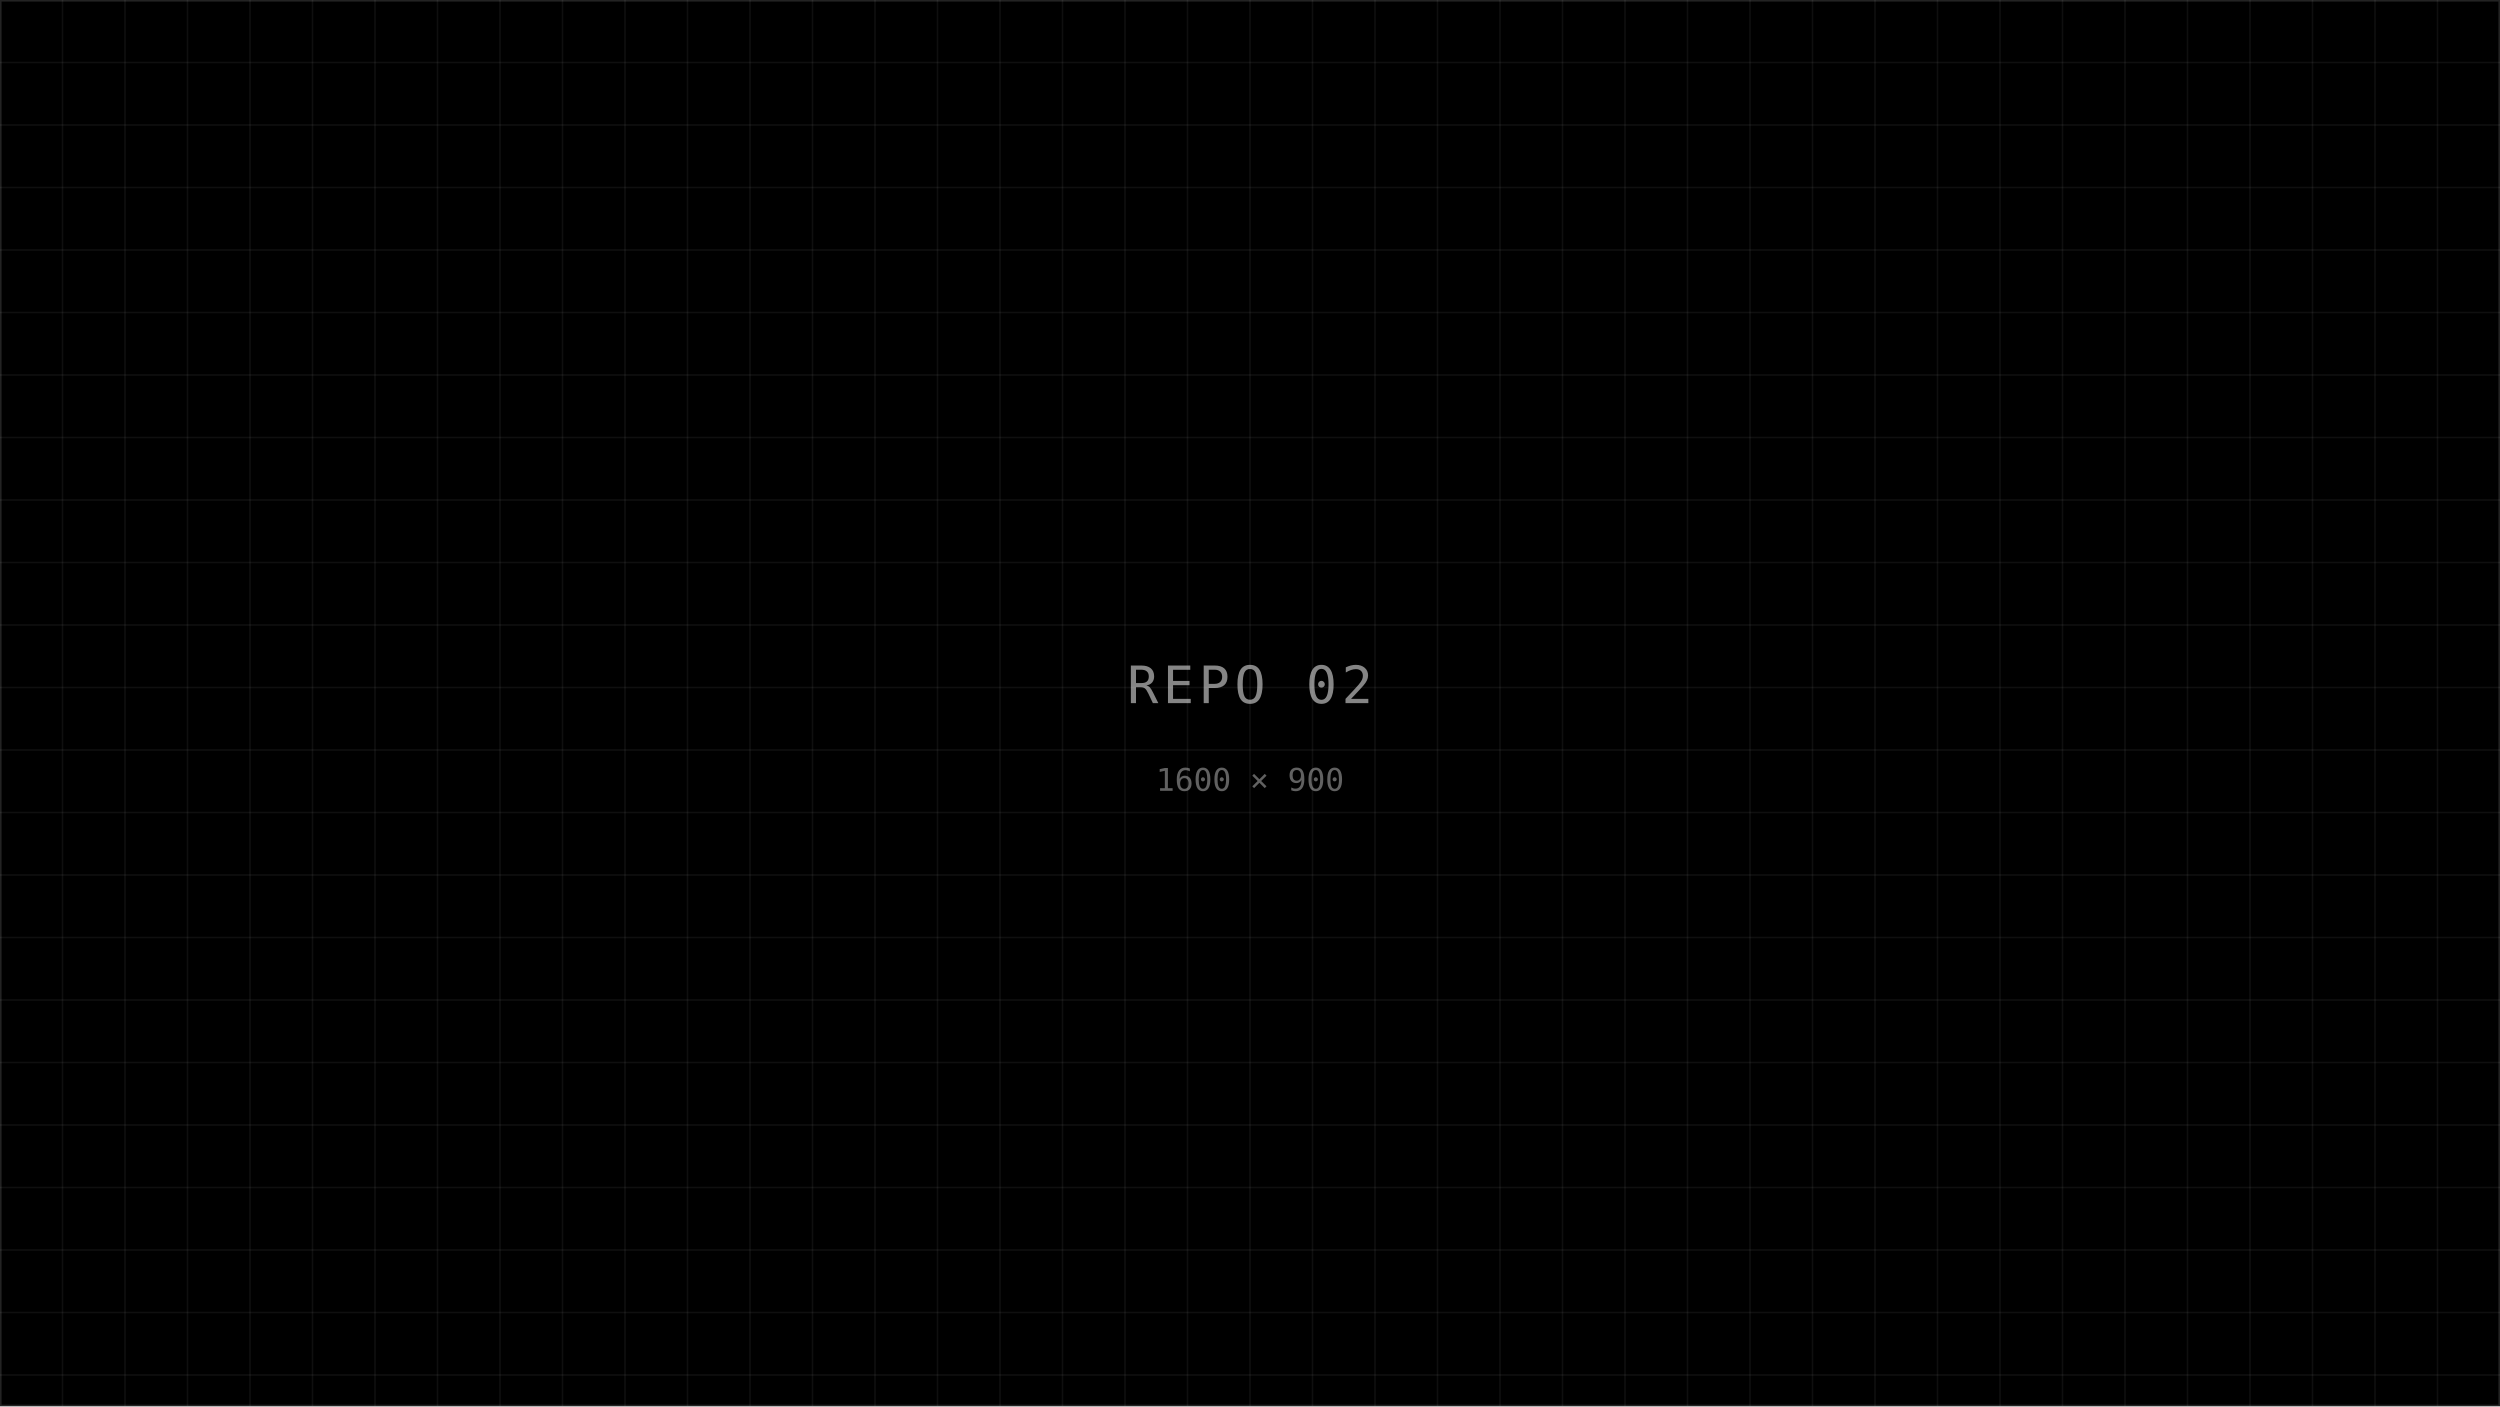
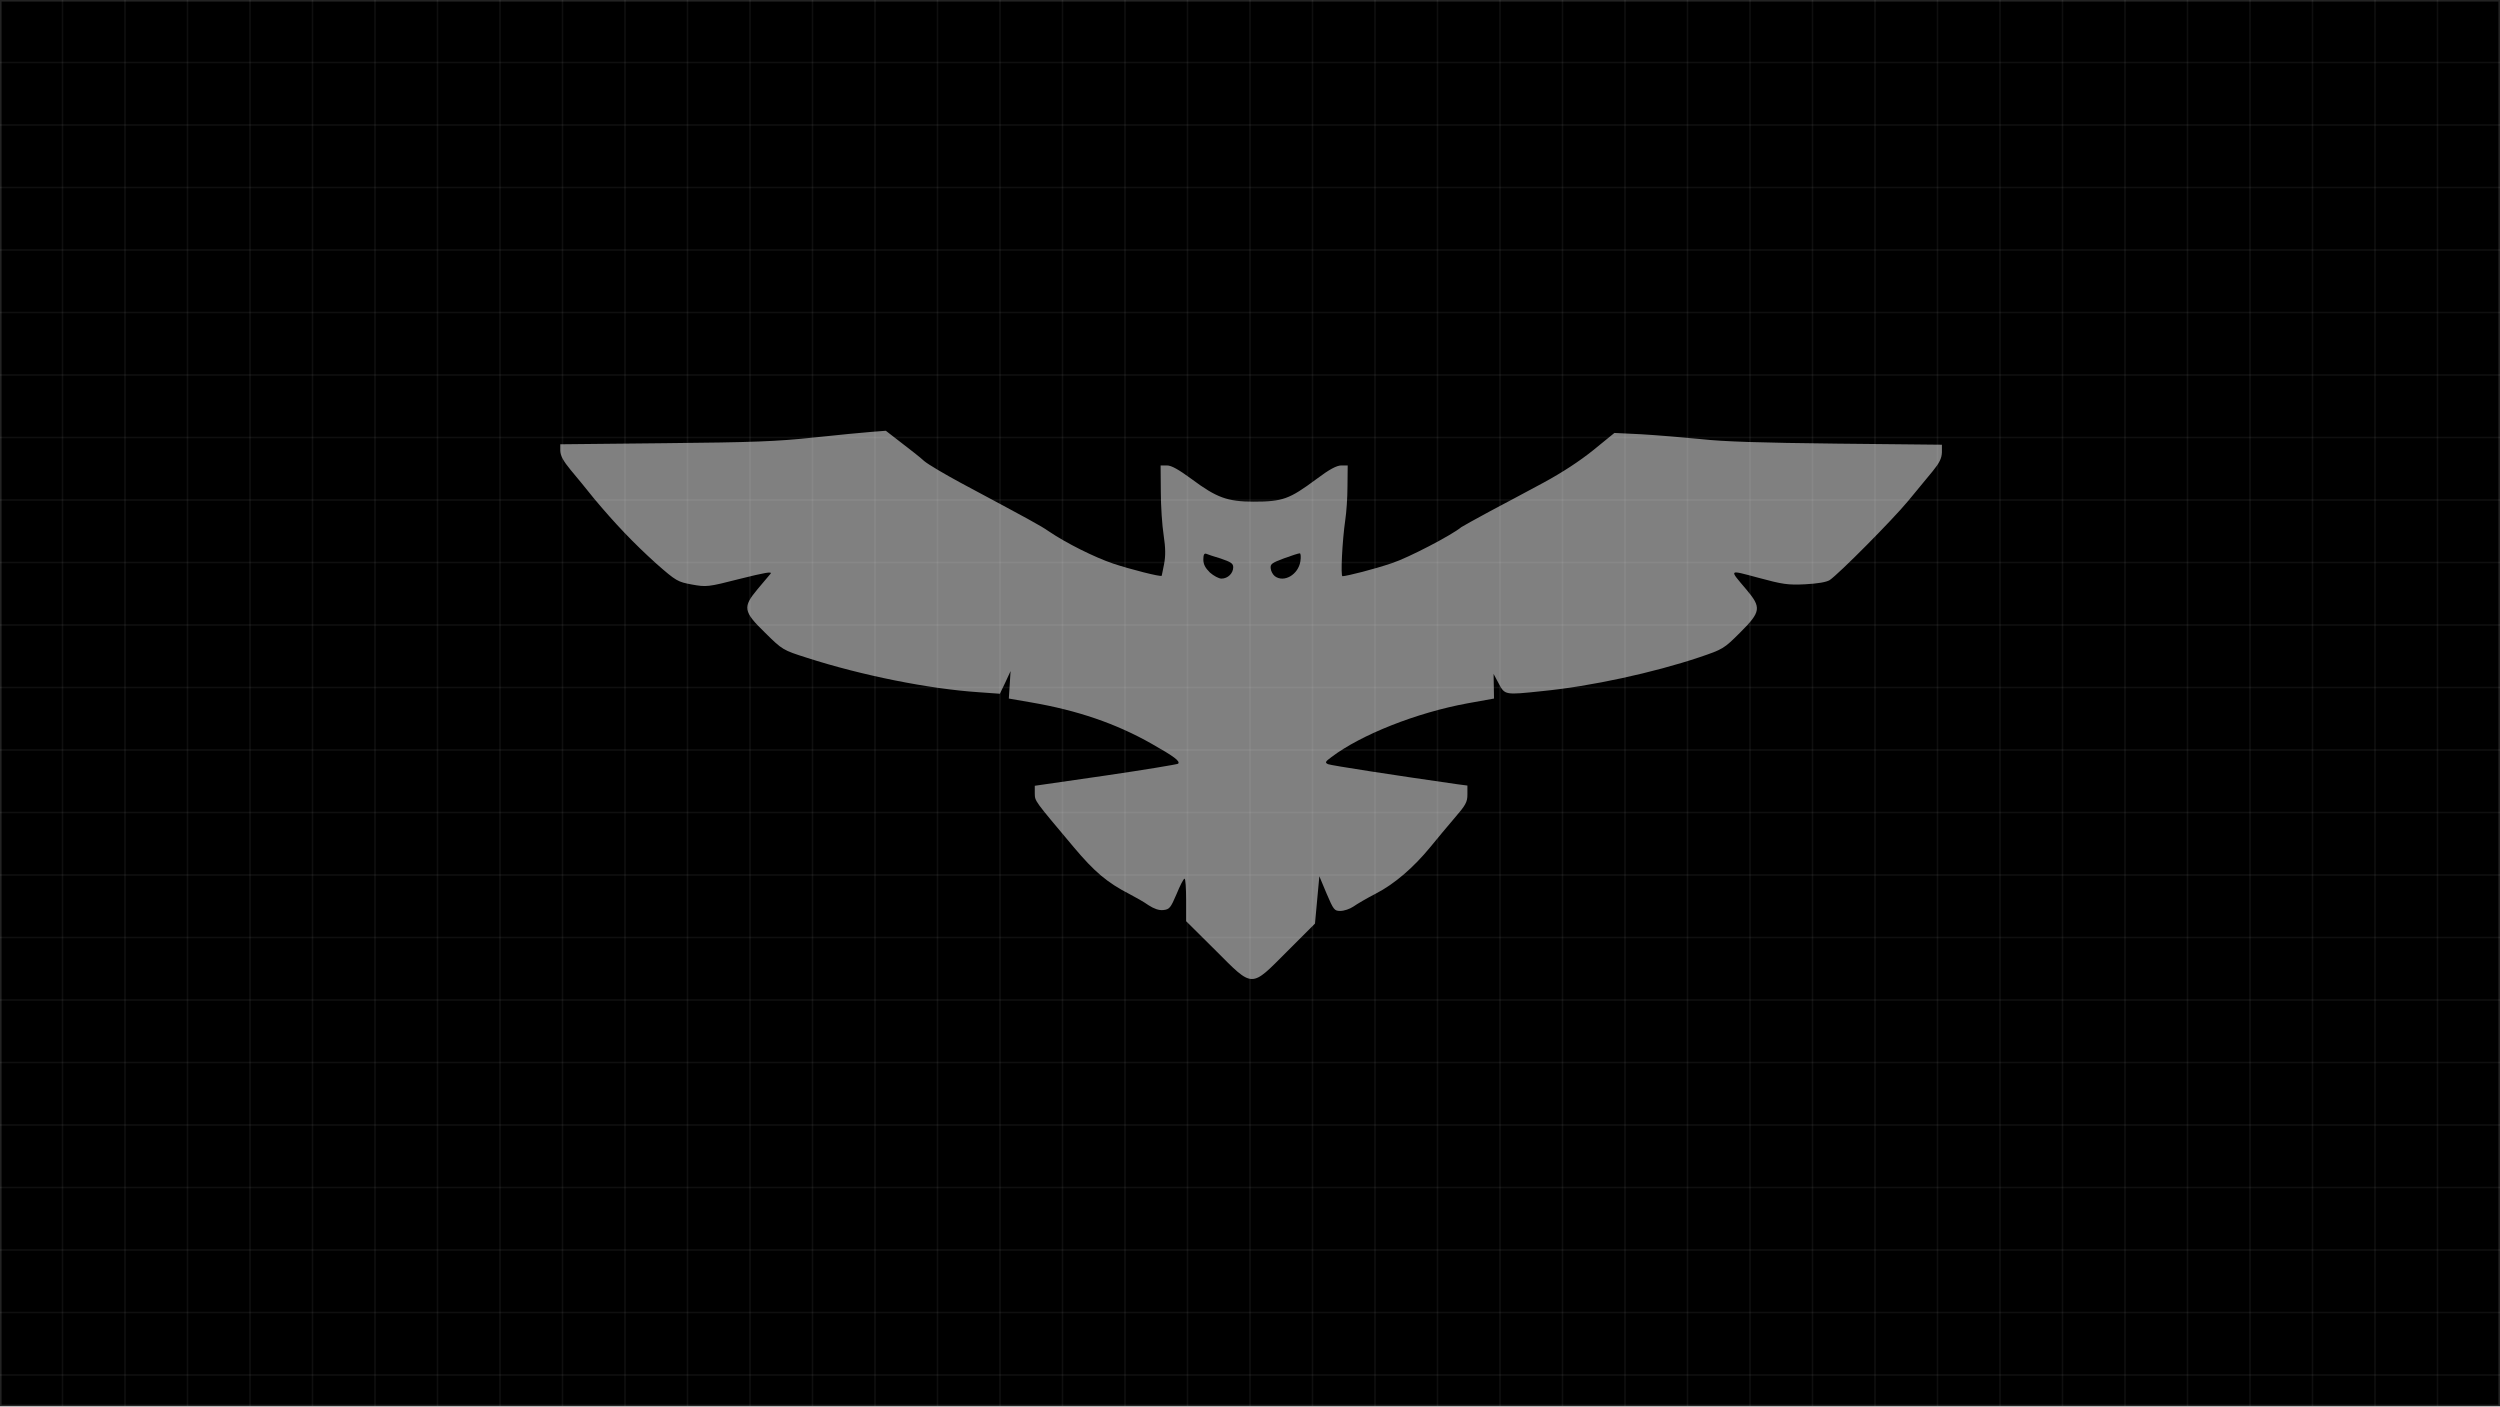
<svg xmlns="http://www.w3.org/2000/svg" width="1600" height="900" viewBox="0 0 1600 900">
  <rect width="1600" height="900" fill="#000" />
  <g stroke="rgba(255,255,255,0.06)" stroke-width="1">
    <line x1="40" y1="0" x2="40" y2="900" />
    <line x1="80" y1="0" x2="80" y2="900" />
    <line x1="120" y1="0" x2="120" y2="900" />
    <line x1="160" y1="0" x2="160" y2="900" />
    <line x1="200" y1="0" x2="200" y2="900" />
    <line x1="240" y1="0" x2="240" y2="900" />
    <line x1="280" y1="0" x2="280" y2="900" />
    <line x1="320" y1="0" x2="320" y2="900" />
    <line x1="360" y1="0" x2="360" y2="900" />
    <line x1="400" y1="0" x2="400" y2="900" />
    <line x1="440" y1="0" x2="440" y2="900" />
    <line x1="480" y1="0" x2="480" y2="900" />
    <line x1="520" y1="0" x2="520" y2="900" />
    <line x1="560" y1="0" x2="560" y2="900" />
    <line x1="600" y1="0" x2="600" y2="900" />
    <line x1="640" y1="0" x2="640" y2="900" />
    <line x1="680" y1="0" x2="680" y2="900" />
    <line x1="720" y1="0" x2="720" y2="900" />
    <line x1="760" y1="0" x2="760" y2="900" />
    <line x1="800" y1="0" x2="800" y2="900" />
    <line x1="840" y1="0" x2="840" y2="900" />
    <line x1="880" y1="0" x2="880" y2="900" />
    <line x1="920" y1="0" x2="920" y2="900" />
    <line x1="960" y1="0" x2="960" y2="900" />
    <line x1="1000" y1="0" x2="1000" y2="900" />
    <line x1="1040" y1="0" x2="1040" y2="900" />
    <line x1="1080" y1="0" x2="1080" y2="900" />
    <line x1="1120" y1="0" x2="1120" y2="900" />
    <line x1="1160" y1="0" x2="1160" y2="900" />
    <line x1="1200" y1="0" x2="1200" y2="900" />
    <line x1="1240" y1="0" x2="1240" y2="900" />
    <line x1="1280" y1="0" x2="1280" y2="900" />
    <line x1="1320" y1="0" x2="1320" y2="900" />
    <line x1="1360" y1="0" x2="1360" y2="900" />
    <line x1="1400" y1="0" x2="1400" y2="900" />
    <line x1="1440" y1="0" x2="1440" y2="900" />
    <line x1="1480" y1="0" x2="1480" y2="900" />
    <line x1="1520" y1="0" x2="1520" y2="900" />
    <line x1="1560" y1="0" x2="1560" y2="900" />
    <line x1="0" y1="40" x2="1600" y2="40" />
    <line x1="0" y1="80" x2="1600" y2="80" />
    <line x1="0" y1="120" x2="1600" y2="120" />
    <line x1="0" y1="160" x2="1600" y2="160" />
    <line x1="0" y1="200" x2="1600" y2="200" />
    <line x1="0" y1="240" x2="1600" y2="240" />
    <line x1="0" y1="280" x2="1600" y2="280" />
    <line x1="0" y1="320" x2="1600" y2="320" />
    <line x1="0" y1="360" x2="1600" y2="360" />
    <line x1="0" y1="400" x2="1600" y2="400" />
    <line x1="0" y1="440" x2="1600" y2="440" />
    <line x1="0" y1="480" x2="1600" y2="480" />
    <line x1="0" y1="520" x2="1600" y2="520" />
    <line x1="0" y1="560" x2="1600" y2="560" />
    <line x1="0" y1="600" x2="1600" y2="600" />
    <line x1="0" y1="640" x2="1600" y2="640" />
    <line x1="0" y1="680" x2="1600" y2="680" />
    <line x1="0" y1="720" x2="1600" y2="720" />
    <line x1="0" y1="760" x2="1600" y2="760" />
    <line x1="0" y1="800" x2="1600" y2="800" />
    <line x1="0" y1="840" x2="1600" y2="840" />
    <line x1="0" y1="880" x2="1600" y2="880" />
  </g>
  <rect x="0.5" y="0.5" width="1599" height="899" fill="none" stroke="rgba(255,255,255,0.14)" />
-   <text x="800.0" y="450.0" fill="rgba(255,255,255,0.52)" font-family="monospace" font-size="33" letter-spacing="3" text-anchor="middle">REPO 02</text>
-   <text x="800.0" y="506.1" fill="rgba(255,255,255,0.38)" font-family="monospace" font-size="20" text-anchor="middle">1600 × 900</text>
+   <g opacity="0.5" transform="translate(103.6 -215.7) scale(1.3956)">
+     <path fill="#ffffff" d="M483 590.2 l-13.3 -13.2 0 -9.8 c0 -5.3 -0.3 -9.7 -0.7 -9.7 -0.5 0 -2.1 3.2 -3.7 7.1 -2.7 6.3 -3.2 7 -6.1 7.3 -2 0.2 -4.2 -0.6 -6.7 -2.2 -2.1 -1.5 -6 -3.7 -8.7 -5.1 -10.3 -5.3 -16.1 -10.2 -25.6 -21.5 -18.3 -21.8 -17.8 -21 -17.9 -24.7 l0 -3.5 32.5 -4.7 c17.8 -2.6 32.7 -5.1 33.2 -5.4 1.2 -1.1 -1.9 -3.4 -12 -9.1 -16.5 -9.4 -34.3 -15.4 -55.2 -19 l-10.4 -1.8 0.4 -6.3 0.4 -6.3 -2.4 5.2 -2.5 5.2 -9.7 -0.7 c-22.7 -1.5 -53.7 -7.7 -78.8 -15.8 -11 -3.5 -11.2 -3.6 -19.1 -11.4 -10.2 -9.9 -10.4 -11.8 -3.5 -20.1 2.5 -3 5.2 -6.2 5.9 -7 1 -1.2 -2.4 -0.6 -14 2.3 -14.8 3.8 -15.4 3.8 -22.1 2.6 -6.4 -1.2 -7.1 -1.5 -16.3 -9.6 -10.4 -9.4 -18.8 -18.2 -28.5 -29.8 -3.4 -4.3 -8.3 -10.2 -10.8 -13.2 -3.3 -4 -4.6 -6.4 -4.7 -8.7 l0 -3 48 -0.5 c40.7 -0.4 51.3 -0.8 68.2 -2.6 11 -1.2 22.9 -2.3 26.6 -2.6 l6.5 -0.5 7.1 5.5 c3.9 3 8.7 6.7 10.5 8.4 1.9 1.6 9.4 6 16.6 9.9 32.3 17.3 36.6 19.6 40.5 22.3 8.1 5.5 21 11.9 29.5 14.8 7.8 2.6 21.9 6.2 22.3 5.6 0 -0.2 0.6 -2.5 1.1 -5.4 0.7 -3.6 0.7 -7.3 -0.2 -13.2 -0.7 -4.4 -1.3 -13.5 -1.3 -20 l-0.1 -12 2.9 0 c2.1 0 5.4 1.9 11.4 6.3 11.4 8.5 16.4 10.3 28.3 10.3 13.4 0 16.4 -1.1 28.8 -10.3 6.1 -4.6 9.4 -6.3 11.5 -6.3 l2.9 0 -0.1 9.6 c0 5.2 -0.5 12.1 -1 15.3 -1.4 9.7 -2.2 25.9 -1.3 25.9 2.2 -0.1 14.5 -3.2 22.7 -6 7.4 -2.4 27.5 -12.9 31.8 -16.5 0.6 -0.4 6.3 -3.6 12.8 -7.1 6.4 -3.4 17.7 -9.4 24.9 -13.3 8.5 -4.6 16.6 -9.9 22.8 -14.9 l9.7 -7.9 12.3 0.6 c6.8 0.4 19 1.4 27.1 2.2 10.7 1.2 27.5 1.7 62.8 2.1 l48 0.5 0 3.5 c-0.1 2.7 -1.1 4.8 -4.2 8.6 -2.2 2.7 -7.3 8.9 -11.3 13.7 -7.2 8.7 -31.8 33.5 -36 36.3 -1.5 0.9 -5.4 1.6 -11.2 1.9 -8 0.4 -10.4 0 -21.5 -3 -13.9 -3.7 -13.5 -4.1 -5.4 5.5 6.9 8.2 6.6 10.1 -2.9 19.6 -7.5 7.5 -7.9 7.7 -18.8 11.4 -20.9 7 -49.6 13.3 -72.1 15.5 -17 1.8 -17 1.8 -19.8 -3.4 l-2.4 -4.5 0.1 5.6 0.1 5.7 -12.2 2.2 c-23.4 4.3 -48.8 14.4 -62.3 24.6 -3 2.2 -3.1 2.6 -1.6 3.3 1.5 0.6 30.6 5.1 59.3 9.2 l4.6 0.6 0 4.1 c0 3.5 -0.8 4.9 -5.9 10.8 -3.2 3.8 -8.3 9.8 -11.1 13.3 -7.7 9.4 -16.4 16.9 -24.9 21.3 -4.1 2.1 -8.7 4.8 -10.4 6 -1.6 1.1 -4.3 2 -6 2 -2.7 0 -3.1 -0.5 -6.3 -8 l-3.3 -7.9 -1 10.8 -1 10.9 -12.7 12.7 c-17 17 -15.4 17.1 -33.1 -0.6z" />
+     <path fill="#000000" d="M480.6 417.1 c-2.1 -2.1 -3 -3.7 -3 -6 0 -2.1 0.4 -2.9 1.3 -2.6 0.6 0.3 3.7 1.3 6.7 2.2 4.6 1.6 5.7 2.2 5.7 4 0 2.7 -2.4 5.2 -5.4 5.2 -1.2 0 -3.6 -1.3 -5.3 -2.8z" />
+     <path fill="#000000" d="M510.4 418.8 c-0.9 -0.7 -1.8 -2.3 -1.9 -3.5 -0.3 -2.1 0.5 -2.6 6.1 -4.7 3.5 -1.3 6.7 -2.3 7.2 -2.3 0.5 0 0.6 1.7 0.3 3.7 -1 6.1 -7.5 9.9 -11.7 6.8z" />
+   </g>
</svg>
